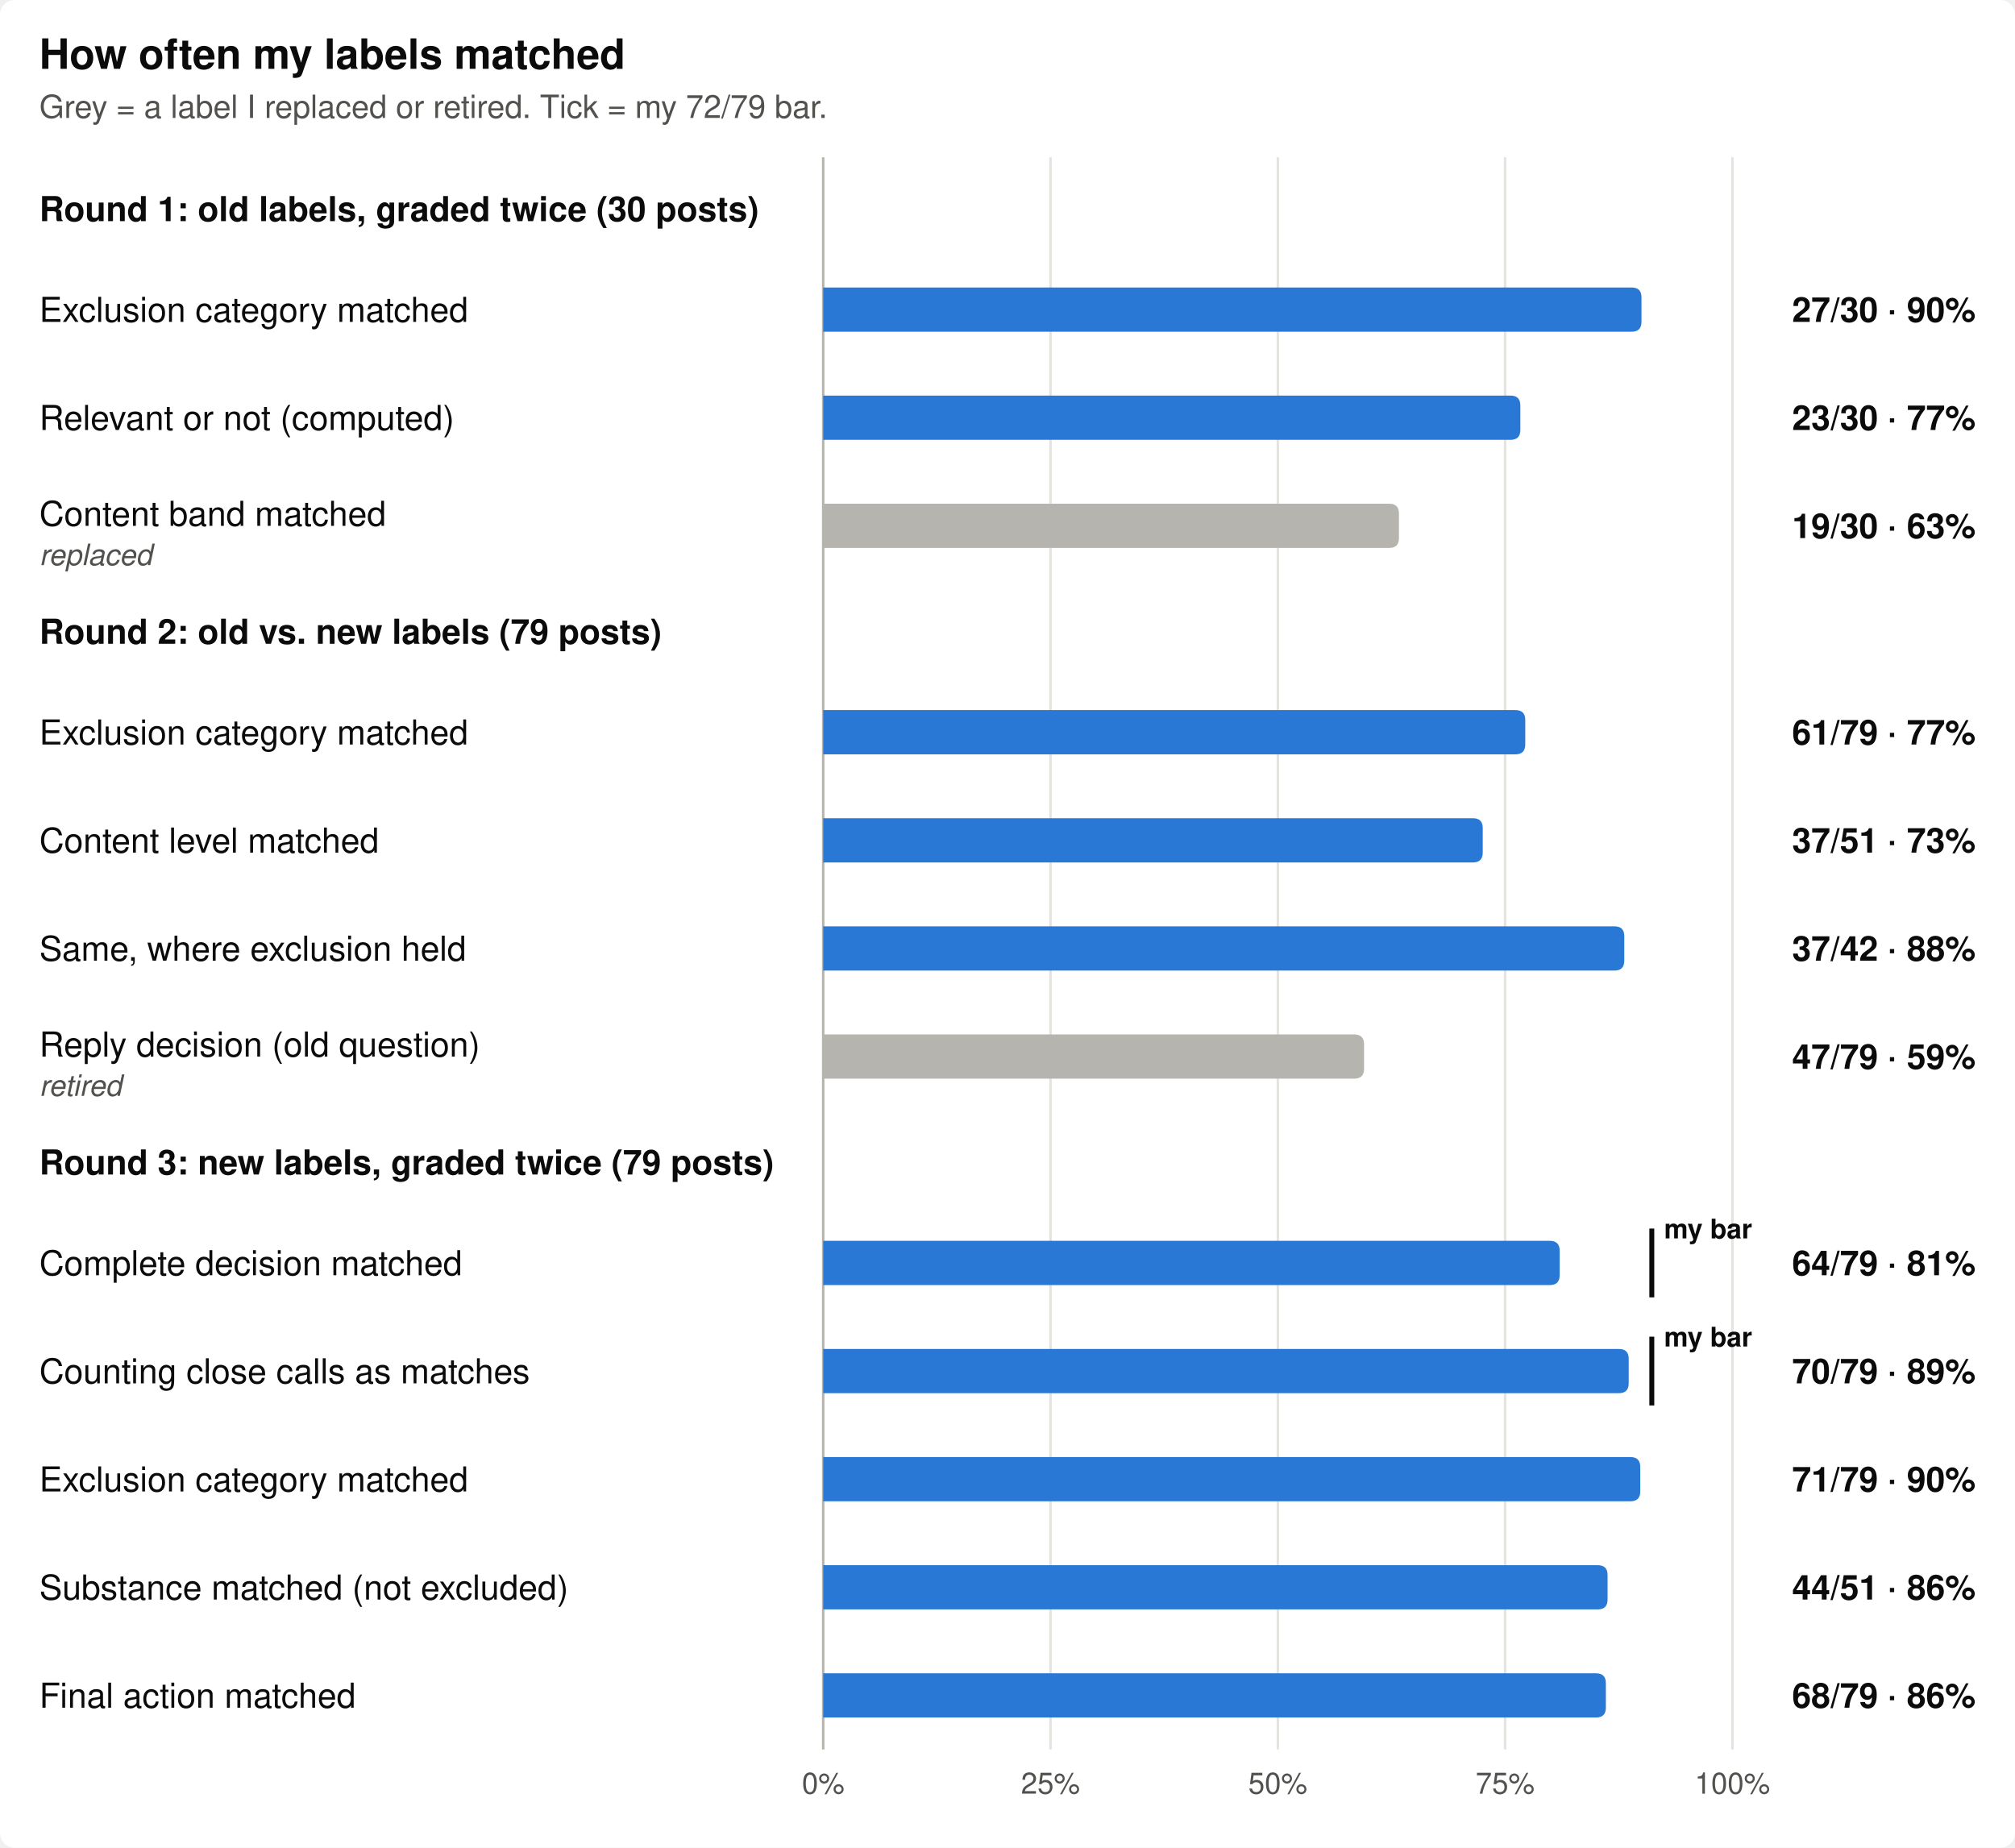
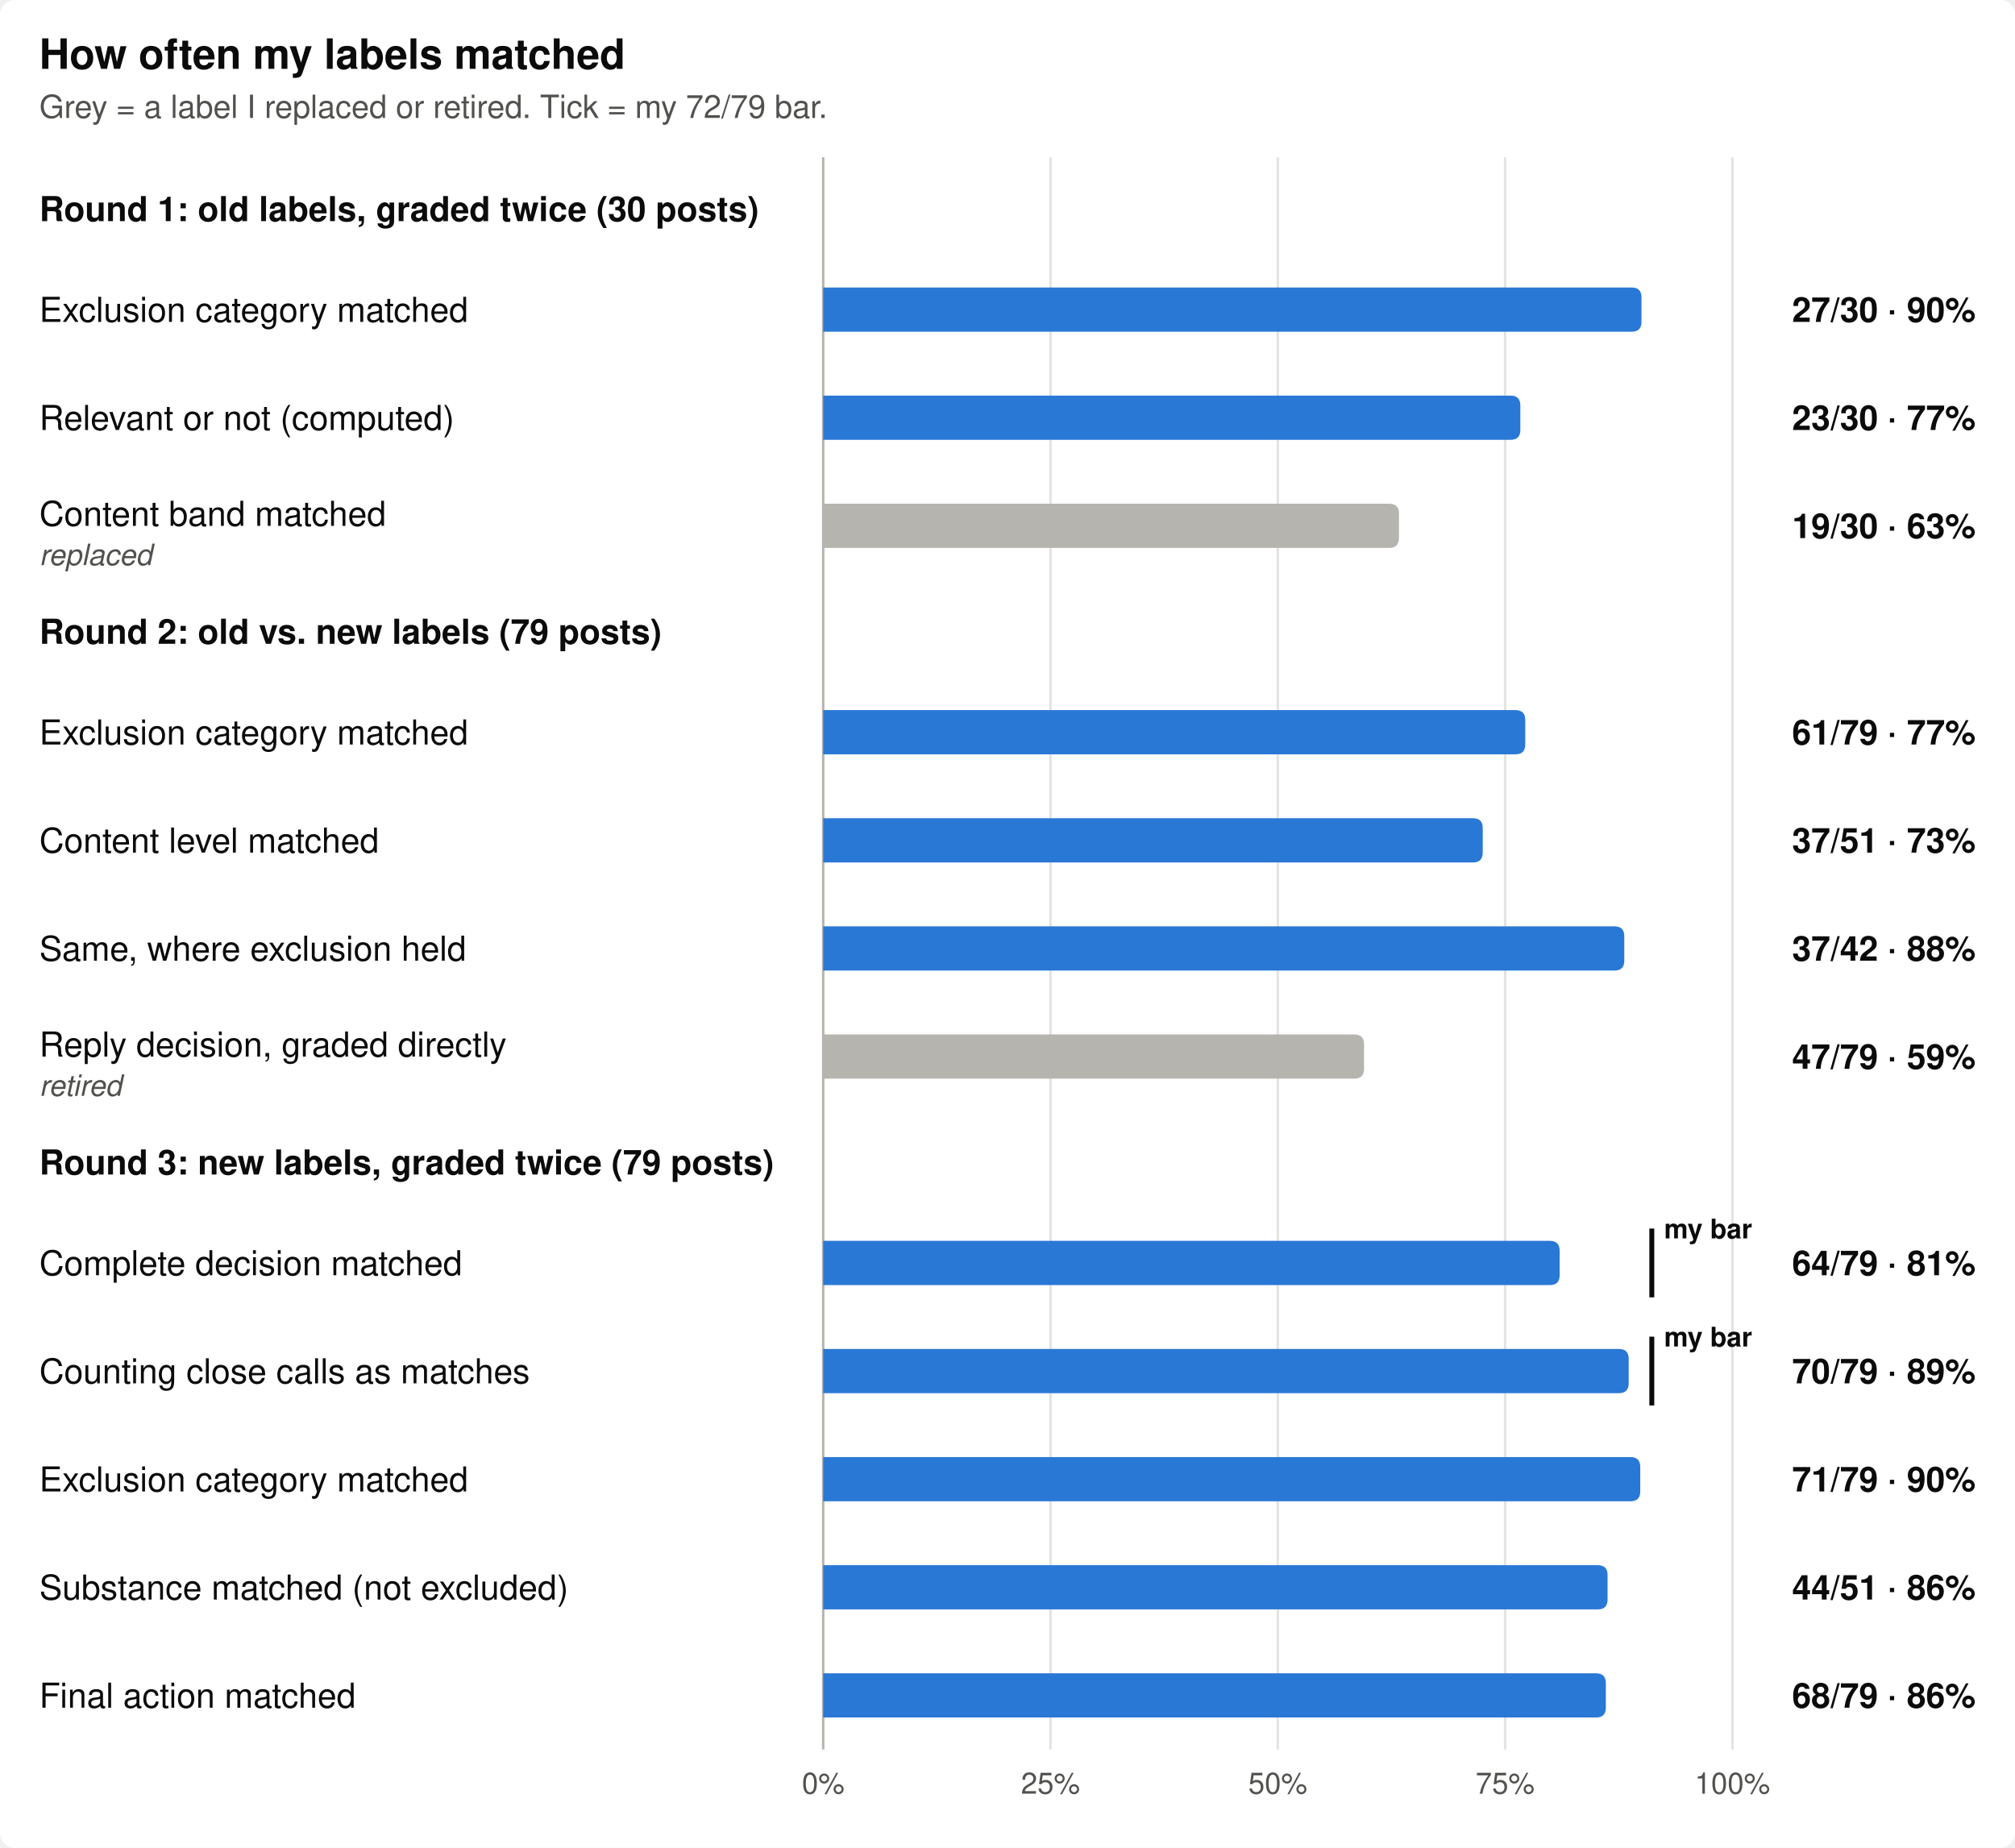
<svg xmlns="http://www.w3.org/2000/svg" width="820" height="752" viewBox="0 0 820 752" role="img" aria-label="Bar chart of self-agreement across three grading rounds">
  <style>
  .t  { font: 600 17px -apple-system, BlinkMacSystemFont, 'Segoe UI', Helvetica, Arial, sans-serif; fill: #0b0b0b; }
  .s  { font: 13px -apple-system, BlinkMacSystemFont, 'Segoe UI', Helvetica, Arial, sans-serif; fill: #52514e; }
  .g  { font: 600 14px -apple-system, BlinkMacSystemFont, 'Segoe UI', Helvetica, Arial, sans-serif; fill: #0b0b0b; }
  .l  { font: 14px -apple-system, BlinkMacSystemFont, 'Segoe UI', Helvetica, Arial, sans-serif; fill: #0b0b0b; }
  .tag{ font: italic 12px -apple-system, BlinkMacSystemFont, 'Segoe UI', Helvetica, Arial, sans-serif; fill: #52514e; }
  .v  { font: 600 14px -apple-system, BlinkMacSystemFont, 'Segoe UI', Helvetica, Arial, sans-serif; fill: #0b0b0b; font-variant-numeric: tabular-nums; }
  .ax { font: 12px -apple-system, BlinkMacSystemFont, 'Segoe UI', Helvetica, Arial, sans-serif; fill: #52514e; }
  .bg { fill: #ffffff; }
  .grid { stroke: #e4e3df; stroke-width: 1; }
  .base { stroke: #b5b4ae; stroke-width: 1; }
  .planned { fill: #2a78d6; }
  .retired { fill: #b5b4ae; }
  .mark { stroke: #0b0b0b; stroke-width: 2; }
  .markl { font: 600 11px -apple-system, BlinkMacSystemFont, 'Segoe UI', Helvetica, Arial, sans-serif; fill: #0b0b0b; }
  @media (prefers-color-scheme: dark) {
    .t, .g, .l, .v, .markl { fill: #ffffff; }
    .s, .tag, .ax { fill: #c3c2b7; }
    .bg { fill: #0d1117; }
    .grid { stroke: #383835; }
    .base { stroke: #6b6a66; }
    .planned { fill: #3987e5; }
    .retired { fill: #6b6a66; }
    .mark { stroke: #ffffff; }
  }
</style>
  <rect class="bg" width="820" height="752" rx="6" />
  <text class="t" x="16" y="28">How often my labels matched</text>
  <text class="s" x="16" y="48">Grey = a label I replaced or retired. Tick = my 72/79 bar.</text>
  <line class="base" x1="335.0" x2="335.0" y1="64" y2="712" />
  <text class="ax" x="335.0" y="730" text-anchor="middle">0%</text>
  <line class="grid" x1="427.5" x2="427.5" y1="64" y2="712" />
  <text class="ax" x="427.5" y="730" text-anchor="middle">25%</text>
  <line class="grid" x1="520.0" x2="520.0" y1="64" y2="712" />
  <text class="ax" x="520.0" y="730" text-anchor="middle">50%</text>
  <line class="grid" x1="612.5" x2="612.5" y1="64" y2="712" />
  <text class="ax" x="612.5" y="730" text-anchor="middle">75%</text>
  <line class="grid" x1="705.0" x2="705.0" y1="64" y2="712" />
  <text class="ax" x="705.0" y="730" text-anchor="middle">100%</text>
  <text class="g" x="16" y="90.0">Round 1: old labels, graded twice (30 posts)</text>
  <text class="l" x="16" y="131.0">Exclusion category matched</text>
  <path class="planned" d="M335.0,117.0 H664.0 Q668.0,117.0 668.0,121.0 V131.0 Q668.0,135.0 664.0,135.0 H335.0 Z" />
  <text class="v" x="804" y="131.0" text-anchor="end">27/30 · 90%</text>
  <text class="l" x="16" y="175.0">Relevant or not (computed)</text>
  <path class="planned" d="M335.0,161.0 H614.7 Q618.7,161.0 618.7,165.0 V175.0 Q618.7,179.0 614.7,179.0 H335.0 Z" />
  <text class="v" x="804" y="175.0" text-anchor="end">23/30 · 77%</text>
  <text class="l" x="16" y="214.0">Content band matched</text>
  <path class="retired" d="M335.0,205.0 H565.3 Q569.3,205.0 569.3,209.0 V219.0 Q569.3,223.0 565.3,223.0 H335.0 Z" />
  <text class="v" x="804" y="219.0" text-anchor="end">19/30 · 63%</text>
  <text class="tag" x="16" y="230.0">replaced</text>
  <text class="g" x="16" y="262.0">Round 2: old vs. new labels (79 posts)</text>
  <text class="l" x="16" y="303.0">Exclusion category matched</text>
  <path class="planned" d="M335.0,289.0 H616.7 Q620.7,289.0 620.7,293.0 V303.0 Q620.7,307.0 616.7,307.0 H335.0 Z" />
  <text class="v" x="804" y="303.0" text-anchor="end">61/79 · 77%</text>
  <text class="l" x="16" y="347.0">Content level matched</text>
  <path class="planned" d="M335.0,333.0 H599.4 Q603.4,333.0 603.4,337.0 V347.0 Q603.4,351.0 599.4,351.0 H335.0 Z" />
  <text class="v" x="804" y="347.0" text-anchor="end">37/51 · 73%</text>
  <text class="l" x="16" y="391.0">Same, where exclusion held</text>
  <path class="planned" d="M335.0,377.0 H657.0 Q661.0,377.0 661.0,381.0 V391.0 Q661.0,395.0 657.0,395.0 H335.0 Z" />
  <text class="v" x="804" y="391.0" text-anchor="end">37/42 · 88%</text>
-   <text class="l" x="16" y="430.0">Reply decision (old question)</text>
+   <text class="l" x="16" y="430.0">Reply decision, graded directly</text>
  <path class="retired" d="M335.0,421.0 H551.1 Q555.1,421.0 555.1,425.0 V435.0 Q555.1,439.0 551.1,439.0 H335.0 Z" />
  <text class="v" x="804" y="435.0" text-anchor="end">47/79 · 59%</text>
  <text class="tag" x="16" y="446.0">retired</text>
  <text class="g" x="16" y="478.0">Round 3: new labels, graded twice (79 posts)</text>
  <text class="l" x="16" y="519.0">Complete decision matched</text>
  <path class="planned" d="M335.0,505.0 H630.7 Q634.7,505.0 634.7,509.0 V519.0 Q634.7,523.0 630.7,523.0 H335.0 Z" />
  <text class="v" x="804" y="519.0" text-anchor="end">64/79 · 81%</text>
  <line class="mark" x1="672.2" x2="672.2" y1="500.0" y2="528.0" />
  <text class="markl" x="677.2" y="504.0">my bar</text>
  <text class="l" x="16" y="563.0">Counting close calls as matches</text>
  <path class="planned" d="M335.0,549.0 H658.8 Q662.8,549.0 662.8,553.0 V563.0 Q662.8,567.0 658.8,567.0 H335.0 Z" />
  <text class="v" x="804" y="563.0" text-anchor="end">70/79 · 89%</text>
  <line class="mark" x1="672.2" x2="672.2" y1="544.0" y2="572.0" />
  <text class="markl" x="677.2" y="548.0">my bar</text>
  <text class="l" x="16" y="607.0">Exclusion category matched</text>
  <path class="planned" d="M335.0,593.0 H663.5 Q667.5,593.0 667.5,597.0 V607.0 Q667.5,611.0 663.5,611.0 H335.0 Z" />
  <text class="v" x="804" y="607.0" text-anchor="end">71/79 · 90%</text>
  <text class="l" x="16" y="651.0">Substance matched (not excluded)</text>
  <path class="planned" d="M335.0,637.0 H650.2 Q654.2,637.0 654.2,641.0 V651.0 Q654.2,655.0 650.2,655.0 H335.0 Z" />
  <text class="v" x="804" y="651.0" text-anchor="end">44/51 · 86%</text>
  <text class="l" x="16" y="695.0">Final action matched</text>
  <path class="planned" d="M335.0,681.0 H649.5 Q653.5,681.0 653.5,685.0 V695.0 Q653.5,699.0 649.5,699.0 H335.0 Z" />
  <text class="v" x="804" y="695.0" text-anchor="end">68/79 · 86%</text>
</svg>
